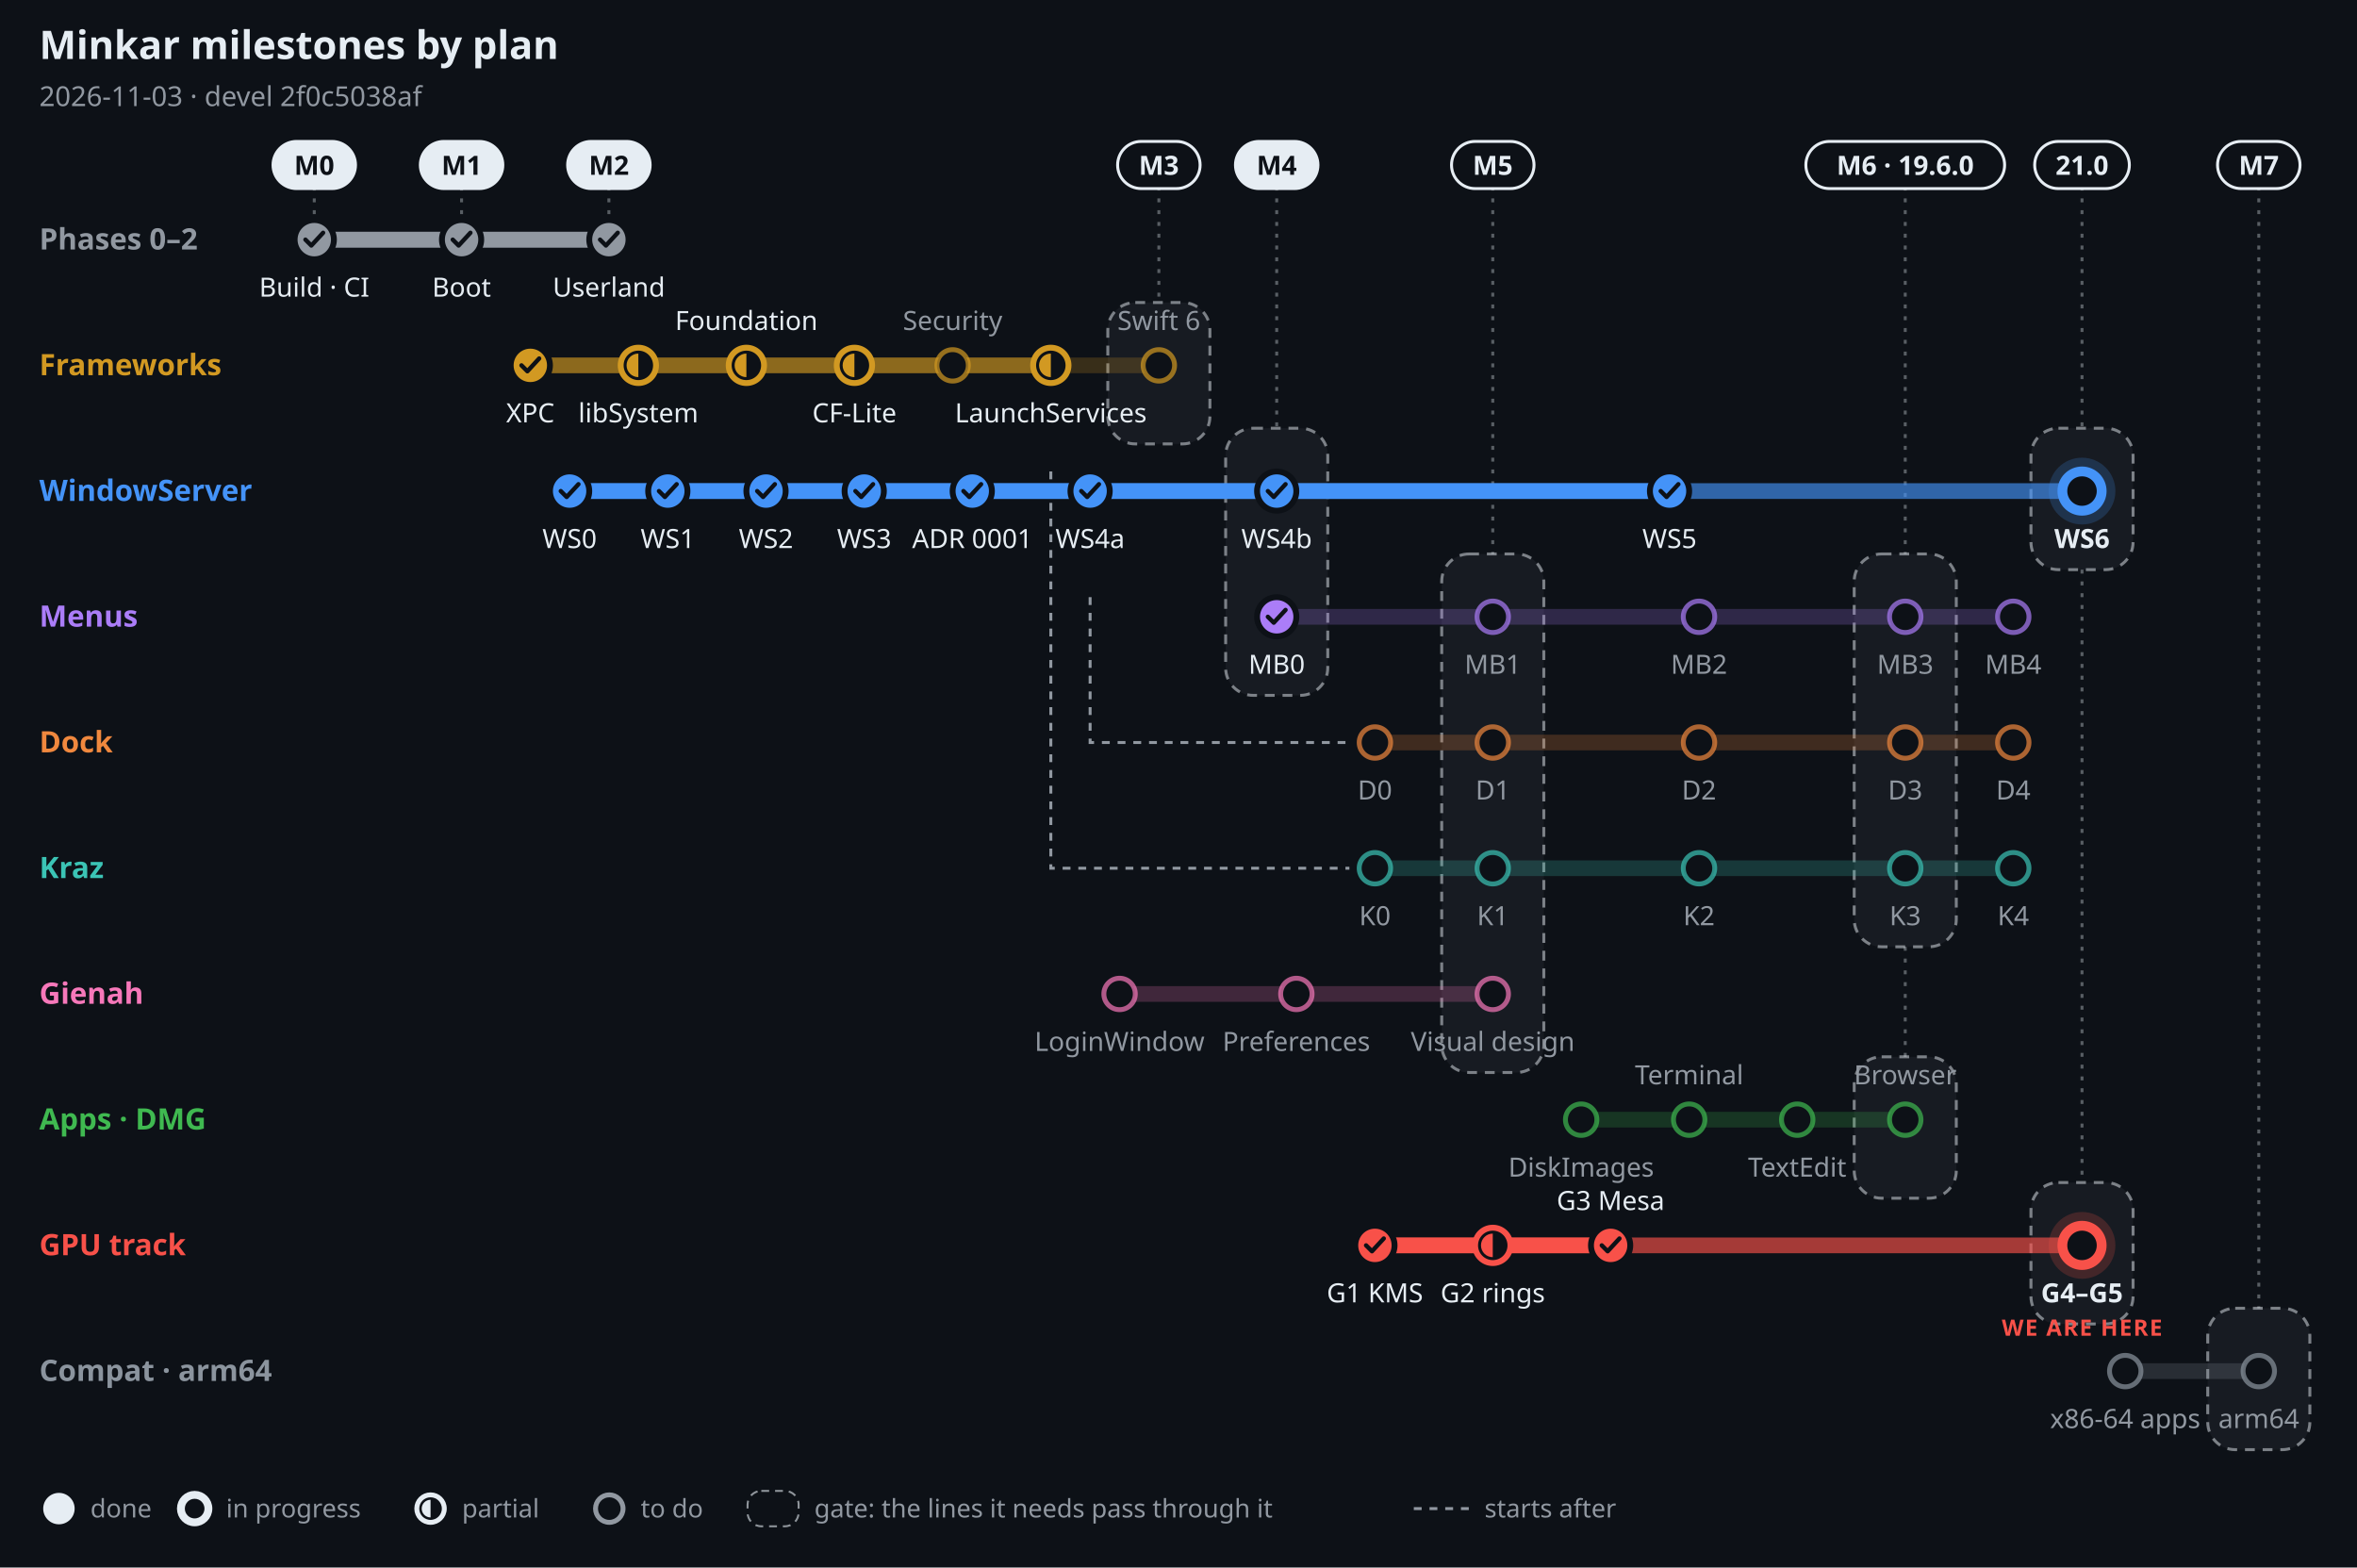
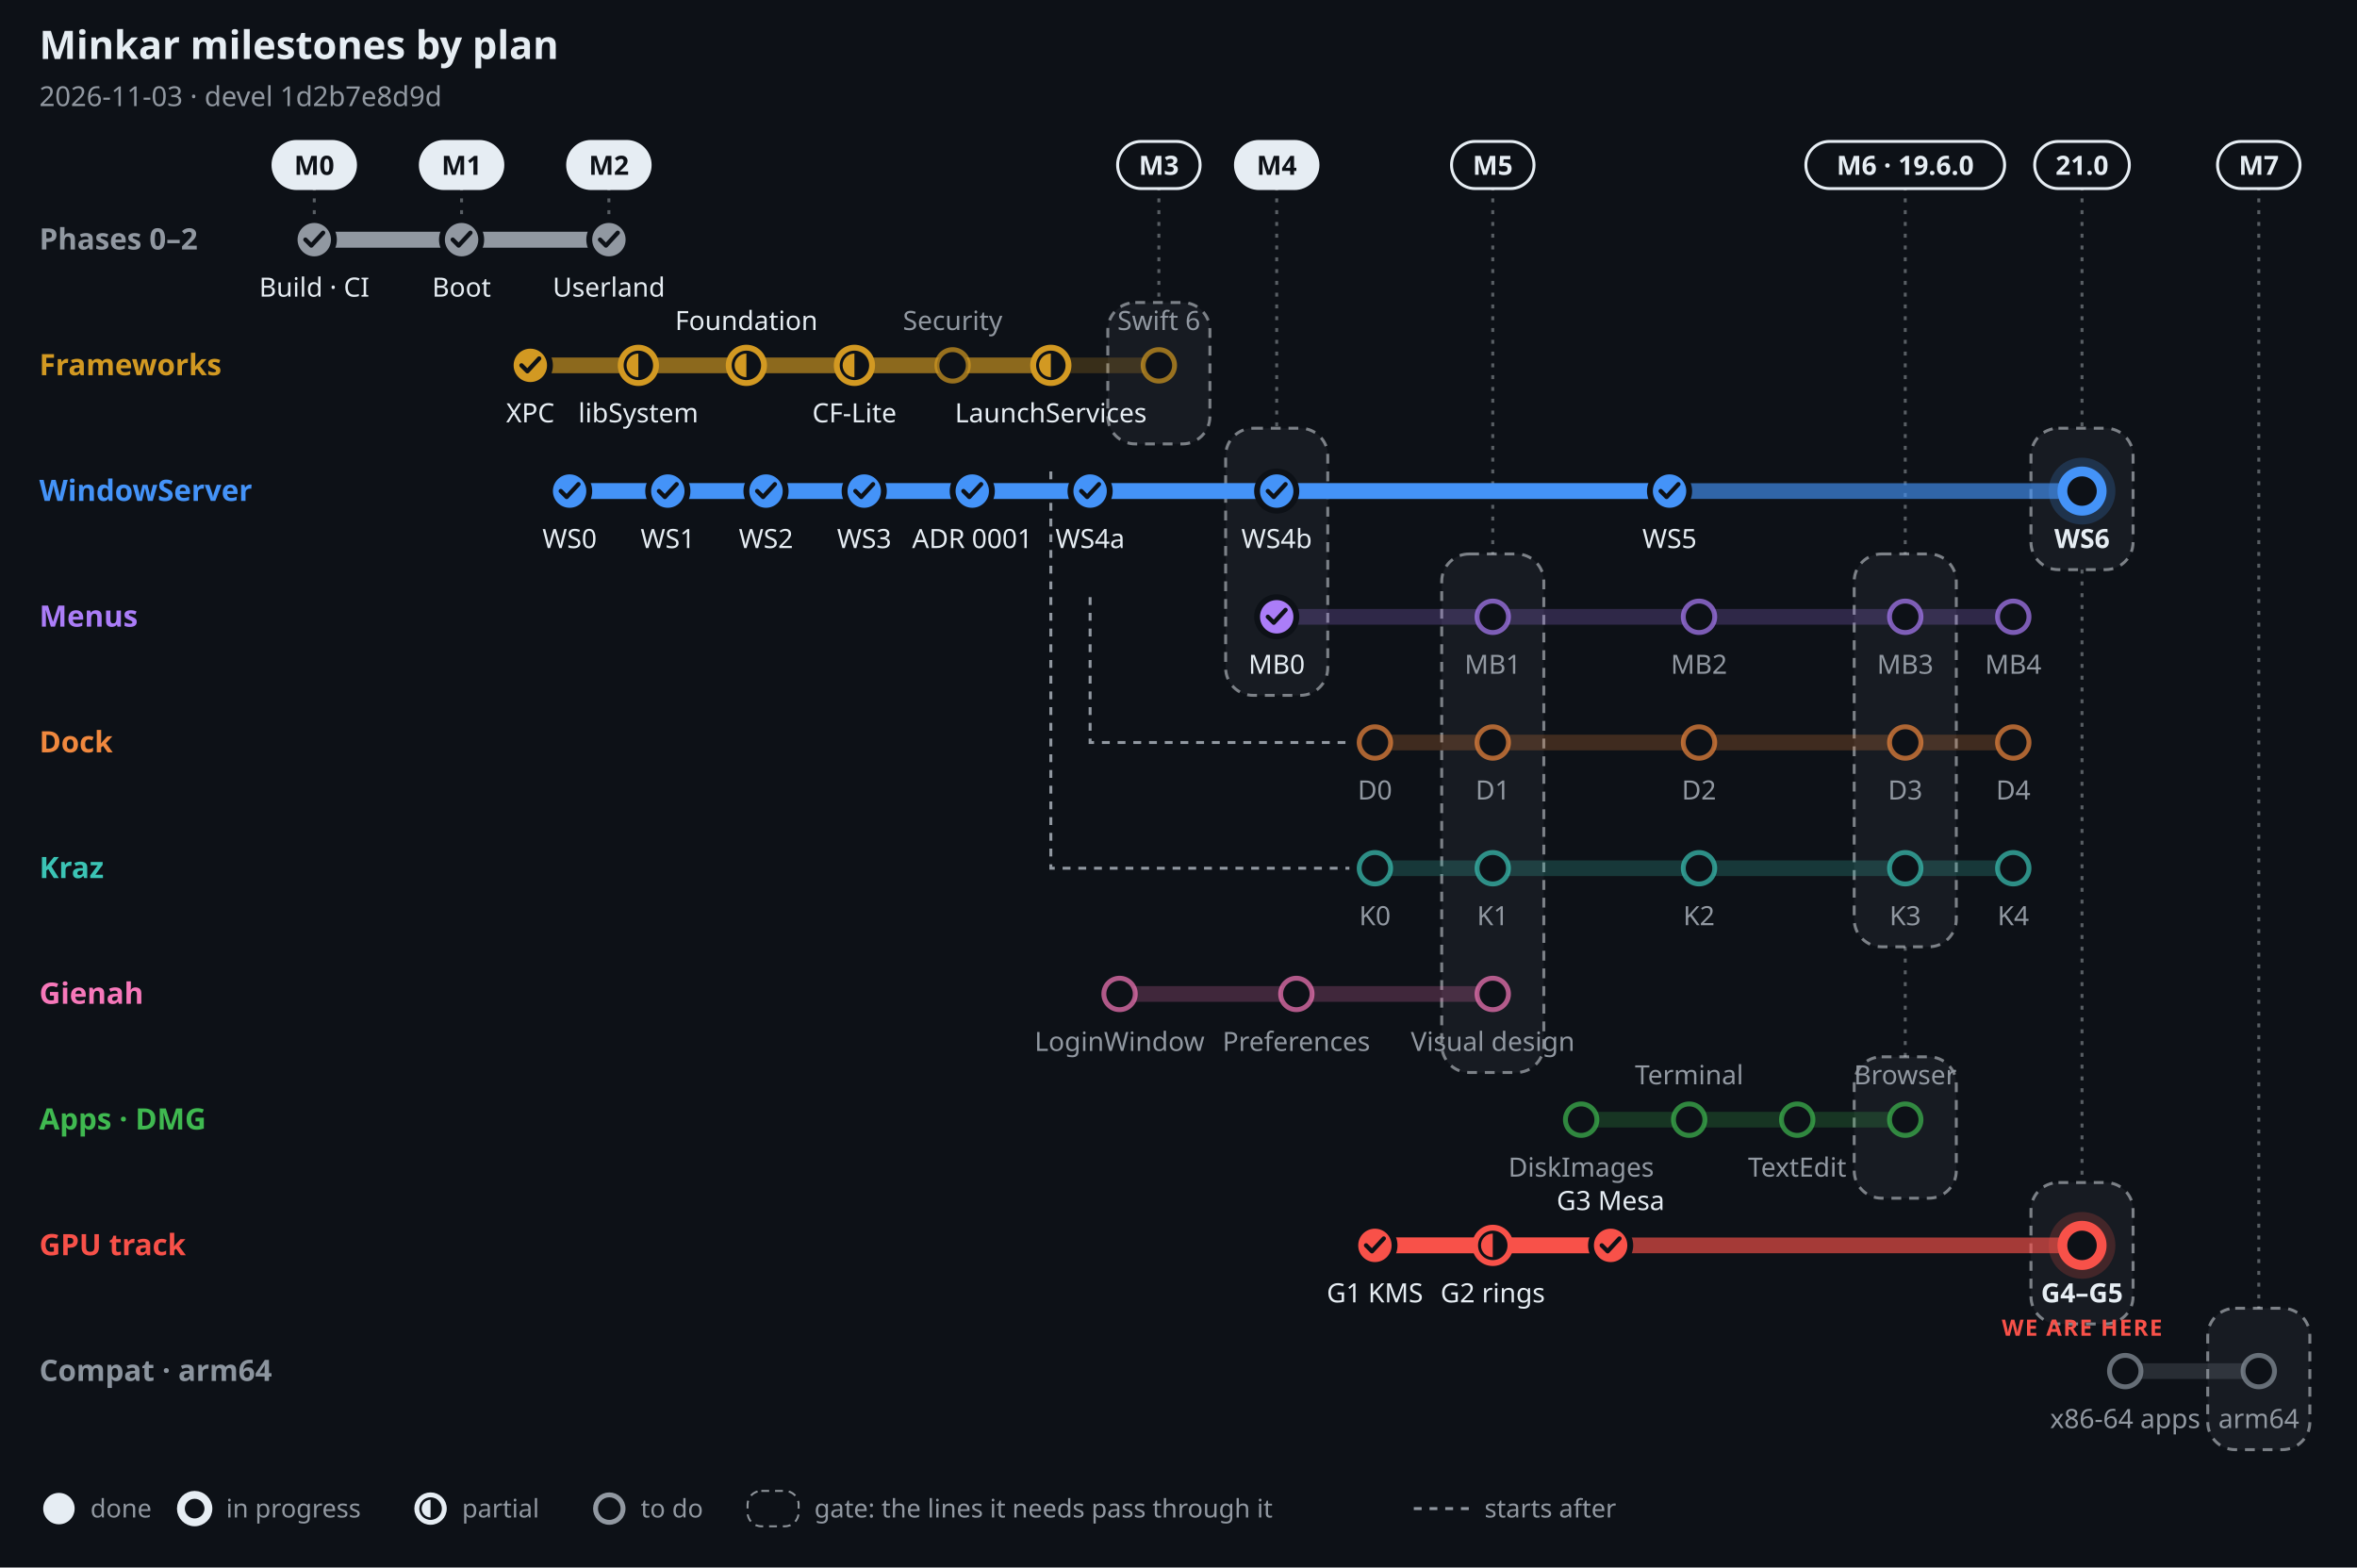
<svg xmlns="http://www.w3.org/2000/svg" width="1200" height="798" viewBox="0 0 1200 798" font-family="-apple-system, BlinkMacSystemFont, 'Segoe UI', 'Noto Sans', Helvetica, Arial, sans-serif" role="img" aria-label="Minkar milestones by plan, 2026-11-03">
  <rect width="1200" height="798" fill="#0d1117" />
  <text x="20" y="30" font-size="20" font-weight="700" fill="#e6edf3" text-anchor="start">Minkar milestones by plan</text>
-   <text x="20" y="54" font-size="14" font-weight="400" fill="#9198a1" text-anchor="start">2026-11-03 · devel 2f0c5038af</text>
+   <text x="20" y="54" font-size="14" font-weight="400" fill="#9198a1" text-anchor="start">2026-11-03 · devel 1d2b7e8d9d</text>
  <line x1="160" y1="95" x2="160" y2="110" stroke="#e6edf3" stroke-opacity=".35" stroke-width="1.5" stroke-dasharray="2 4" />
  <rect x="139" y="72" width="42" height="24" rx="12" fill="#e6edf3" stroke="#e6edf3" stroke-width="1.5" />
  <text x="160" y="89" font-size="13.5" font-weight="700" fill="#0d1117" text-anchor="middle">M0</text>
  <line x1="235" y1="95" x2="235" y2="110" stroke="#e6edf3" stroke-opacity=".35" stroke-width="1.5" stroke-dasharray="2 4" />
  <rect x="214" y="72" width="42" height="24" rx="12" fill="#e6edf3" stroke="#e6edf3" stroke-width="1.5" />
  <text x="235" y="89" font-size="13.5" font-weight="700" fill="#0d1117" text-anchor="middle">M1</text>
  <line x1="310" y1="95" x2="310" y2="110" stroke="#e6edf3" stroke-opacity=".35" stroke-width="1.5" stroke-dasharray="2 4" />
  <rect x="289" y="72" width="42" height="24" rx="12" fill="#e6edf3" stroke="#e6edf3" stroke-width="1.5" />
  <text x="310" y="89" font-size="13.5" font-weight="700" fill="#0d1117" text-anchor="middle">M2</text>
  <line x1="590" y1="95" x2="590" y2="154" stroke="#e6edf3" stroke-opacity=".35" stroke-width="1.5" stroke-dasharray="2 4" />
  <rect x="564" y="154" width="52" height="72" rx="14" fill="#e6edf3" fill-opacity=".05" stroke="#e6edf3" stroke-opacity=".5" stroke-width="1.5" stroke-dasharray="5 4" />
  <rect x="569" y="72" width="42" height="24" rx="12" fill="#0d1117" stroke="#e6edf3" stroke-width="1.5" />
  <text x="590" y="89" font-size="13.5" font-weight="700" fill="#e6edf3" text-anchor="middle">M3</text>
  <line x1="650" y1="95" x2="650" y2="218" stroke="#e6edf3" stroke-opacity=".35" stroke-width="1.5" stroke-dasharray="2 4" />
  <rect x="624" y="218" width="52" height="136" rx="14" fill="#e6edf3" fill-opacity=".05" stroke="#e6edf3" stroke-opacity=".5" stroke-width="1.5" stroke-dasharray="5 4" />
  <rect x="629" y="72" width="42" height="24" rx="12" fill="#e6edf3" stroke="#e6edf3" stroke-width="1.5" />
  <text x="650" y="89" font-size="13.5" font-weight="700" fill="#0d1117" text-anchor="middle">M4</text>
  <line x1="760" y1="95" x2="760" y2="282" stroke="#e6edf3" stroke-opacity=".35" stroke-width="1.5" stroke-dasharray="2 4" />
  <rect x="734" y="282" width="52" height="264" rx="14" fill="#e6edf3" fill-opacity=".05" stroke="#e6edf3" stroke-opacity=".5" stroke-width="1.5" stroke-dasharray="5 4" />
  <rect x="739" y="72" width="42" height="24" rx="12" fill="#0d1117" stroke="#e6edf3" stroke-width="1.5" />
  <text x="760" y="89" font-size="13.5" font-weight="700" fill="#e6edf3" text-anchor="middle">M5</text>
  <line x1="970" y1="95" x2="970" y2="282" stroke="#e6edf3" stroke-opacity=".35" stroke-width="1.5" stroke-dasharray="2 4" />
  <rect x="944" y="282" width="52" height="200" rx="14" fill="#e6edf3" fill-opacity=".05" stroke="#e6edf3" stroke-opacity=".5" stroke-width="1.5" stroke-dasharray="5 4" />
  <line x1="970" y1="482" x2="970" y2="538" stroke="#e6edf3" stroke-opacity=".35" stroke-width="1.5" stroke-dasharray="2 4" />
  <rect x="944" y="538" width="52" height="72" rx="14" fill="#e6edf3" fill-opacity=".05" stroke="#e6edf3" stroke-opacity=".5" stroke-width="1.5" stroke-dasharray="5 4" />
  <rect x="919.4" y="72" width="101.2" height="24" rx="12" fill="#0d1117" stroke="#e6edf3" stroke-width="1.5" />
  <text x="970" y="89" font-size="13.5" font-weight="700" fill="#e6edf3" text-anchor="middle">M6 · 19.6.0</text>
  <line x1="1060" y1="95" x2="1060" y2="218" stroke="#e6edf3" stroke-opacity=".35" stroke-width="1.5" stroke-dasharray="2 4" />
  <rect x="1034" y="218" width="52" height="72" rx="14" fill="#e6edf3" fill-opacity=".05" stroke="#e6edf3" stroke-opacity=".5" stroke-width="1.5" stroke-dasharray="5 4" />
  <line x1="1060" y1="290" x2="1060" y2="602" stroke="#e6edf3" stroke-opacity=".35" stroke-width="1.5" stroke-dasharray="2 4" />
  <rect x="1034" y="602" width="52" height="72" rx="14" fill="#e6edf3" fill-opacity=".05" stroke="#e6edf3" stroke-opacity=".5" stroke-width="1.5" stroke-dasharray="5 4" />
  <rect x="1035.9" y="72" width="48.2" height="24" rx="12" fill="#0d1117" stroke="#e6edf3" stroke-width="1.5" />
  <text x="1060" y="89" font-size="13.5" font-weight="700" fill="#e6edf3" text-anchor="middle">21.0</text>
  <line x1="1150" y1="95" x2="1150" y2="666" stroke="#e6edf3" stroke-opacity=".35" stroke-width="1.5" stroke-dasharray="2 4" />
  <rect x="1124" y="666" width="52" height="72" rx="14" fill="#e6edf3" fill-opacity=".05" stroke="#e6edf3" stroke-opacity=".5" stroke-width="1.5" stroke-dasharray="5 4" />
  <rect x="1129" y="72" width="42" height="24" rx="12" fill="#0d1117" stroke="#e6edf3" stroke-width="1.5" />
  <text x="1150" y="89" font-size="13.5" font-weight="700" fill="#e6edf3" text-anchor="middle">M7</text>
  <path d="M555 304 V378 H687" fill="none" stroke="#9198a1" stroke-width="1.5" stroke-dasharray="4 4" />
  <path d="M535 240 V442 H687" fill="none" stroke="#9198a1" stroke-width="1.5" stroke-dasharray="4 4" />
  <text x="20" y="127" font-size="15" font-weight="700" fill="#9198a1" text-anchor="start">Phases 0–2</text>
  <line x1="160" y1="122" x2="310" y2="122" stroke="#9198a1" stroke-opacity=".22" stroke-width="8" stroke-linecap="round" />
  <line x1="160" y1="122" x2="310" y2="122" stroke="#9198a1" stroke-opacity=".55" stroke-width="8" stroke-linecap="round" />
  <line x1="160" y1="122" x2="310" y2="122" stroke="#9198a1" stroke-opacity="1" stroke-width="8" stroke-linecap="round" />
  <circle cx="160" cy="122" r="10" fill="#9198a1" stroke="#0d1117" stroke-width="3" />
  <path d="M155.5 122 l3 3 l6 -6.5" fill="none" stroke="#0d1117" stroke-width="2.2" stroke-linecap="round" stroke-linejoin="round" />
  <text x="160" y="151" font-size="13.5" font-weight="500" fill="#e6edf3" text-anchor="middle">Build · CI</text>
  <circle cx="235" cy="122" r="10" fill="#9198a1" stroke="#0d1117" stroke-width="3" />
  <path d="M230.5 122 l3 3 l6 -6.5" fill="none" stroke="#0d1117" stroke-width="2.2" stroke-linecap="round" stroke-linejoin="round" />
  <text x="235" y="151" font-size="13.5" font-weight="500" fill="#e6edf3" text-anchor="middle">Boot</text>
  <circle cx="310" cy="122" r="10" fill="#9198a1" stroke="#0d1117" stroke-width="3" />
  <path d="M305.5 122 l3 3 l6 -6.5" fill="none" stroke="#0d1117" stroke-width="2.2" stroke-linecap="round" stroke-linejoin="round" />
  <text x="310" y="151" font-size="13.5" font-weight="500" fill="#e6edf3" text-anchor="middle">Userland</text>
  <text x="20" y="191" font-size="15" font-weight="700" fill="#d29922" text-anchor="start">Frameworks</text>
  <line x1="270" y1="186" x2="590" y2="186" stroke="#d29922" stroke-opacity=".22" stroke-width="8" stroke-linecap="round" />
  <line x1="270" y1="186" x2="535" y2="186" stroke="#d29922" stroke-opacity=".55" stroke-width="8" stroke-linecap="round" />
  <line x1="270" y1="186" x2="270" y2="186" stroke="#d29922" stroke-opacity="1" stroke-width="8" stroke-linecap="round" />
  <circle cx="270" cy="186" r="10" fill="#d29922" stroke="#0d1117" stroke-width="3" />
  <path d="M265.5 186 l3 3 l6 -6.5" fill="none" stroke="#0d1117" stroke-width="2.2" stroke-linecap="round" stroke-linejoin="round" />
  <text x="270" y="215" font-size="13.5" font-weight="500" fill="#e6edf3" text-anchor="middle">XPC</text>
  <circle cx="325" cy="186" r="9" fill="#0d1117" stroke="#d29922" stroke-width="3" />
  <path d="M325 180 A6 6 0 0 0 325 192 Z" fill="#d29922" />
  <text x="325" y="215" font-size="13.5" font-weight="500" fill="#e6edf3" text-anchor="middle">libSystem</text>
  <circle cx="380" cy="186" r="9" fill="#0d1117" stroke="#d29922" stroke-width="3" />
  <path d="M380 180 A6 6 0 0 0 380 192 Z" fill="#d29922" />
  <text x="380" y="168" font-size="13.5" font-weight="500" fill="#e6edf3" text-anchor="middle">Foundation</text>
  <circle cx="435" cy="186" r="9" fill="#0d1117" stroke="#d29922" stroke-width="3" />
  <path d="M435 180 A6 6 0 0 0 435 192 Z" fill="#d29922" />
  <text x="435" y="215" font-size="13.5" font-weight="500" fill="#e6edf3" text-anchor="middle">CF-Lite</text>
  <circle cx="485" cy="186" r="8" fill="#0d1117" stroke="#d29922" stroke-opacity=".7" stroke-width="2.5" />
  <text x="485" y="168" font-size="13.5" font-weight="500" fill="#9198a1" text-anchor="middle">Security</text>
  <circle cx="535" cy="186" r="9" fill="#0d1117" stroke="#d29922" stroke-width="3" />
  <path d="M535 180 A6 6 0 0 0 535 192 Z" fill="#d29922" />
  <text x="535" y="215" font-size="13.5" font-weight="500" fill="#e6edf3" text-anchor="middle">LaunchServices</text>
  <circle cx="590" cy="186" r="8" fill="#0d1117" stroke="#d29922" stroke-opacity=".7" stroke-width="2.5" />
  <text x="590" y="168" font-size="13.5" font-weight="500" fill="#9198a1" text-anchor="middle">Swift 6</text>
  <text x="20" y="255" font-size="15" font-weight="700" fill="#4493f8" text-anchor="start">WindowServer</text>
  <line x1="290" y1="250" x2="1060" y2="250" stroke="#4493f8" stroke-opacity=".22" stroke-width="8" stroke-linecap="round" />
  <line x1="290" y1="250" x2="1060" y2="250" stroke="#4493f8" stroke-opacity=".55" stroke-width="8" stroke-linecap="round" />
  <line x1="290" y1="250" x2="850" y2="250" stroke="#4493f8" stroke-opacity="1" stroke-width="8" stroke-linecap="round" />
  <circle cx="290" cy="250" r="10" fill="#4493f8" stroke="#0d1117" stroke-width="3" />
  <path d="M285.5 250 l3 3 l6 -6.5" fill="none" stroke="#0d1117" stroke-width="2.2" stroke-linecap="round" stroke-linejoin="round" />
  <text x="290" y="279" font-size="13.5" font-weight="500" fill="#e6edf3" text-anchor="middle">WS0</text>
  <circle cx="340" cy="250" r="10" fill="#4493f8" stroke="#0d1117" stroke-width="3" />
  <path d="M335.5 250 l3 3 l6 -6.5" fill="none" stroke="#0d1117" stroke-width="2.2" stroke-linecap="round" stroke-linejoin="round" />
  <text x="340" y="279" font-size="13.5" font-weight="500" fill="#e6edf3" text-anchor="middle">WS1</text>
  <circle cx="390" cy="250" r="10" fill="#4493f8" stroke="#0d1117" stroke-width="3" />
  <path d="M385.5 250 l3 3 l6 -6.5" fill="none" stroke="#0d1117" stroke-width="2.2" stroke-linecap="round" stroke-linejoin="round" />
  <text x="390" y="279" font-size="13.5" font-weight="500" fill="#e6edf3" text-anchor="middle">WS2</text>
  <circle cx="440" cy="250" r="10" fill="#4493f8" stroke="#0d1117" stroke-width="3" />
  <path d="M435.5 250 l3 3 l6 -6.5" fill="none" stroke="#0d1117" stroke-width="2.2" stroke-linecap="round" stroke-linejoin="round" />
  <text x="440" y="279" font-size="13.5" font-weight="500" fill="#e6edf3" text-anchor="middle">WS3</text>
  <circle cx="495" cy="250" r="10" fill="#4493f8" stroke="#0d1117" stroke-width="3" />
  <path d="M490.5 250 l3 3 l6 -6.5" fill="none" stroke="#0d1117" stroke-width="2.2" stroke-linecap="round" stroke-linejoin="round" />
  <text x="495" y="279" font-size="13.5" font-weight="500" fill="#e6edf3" text-anchor="middle">ADR 0001</text>
  <circle cx="555" cy="250" r="10" fill="#4493f8" stroke="#0d1117" stroke-width="3" />
  <path d="M550.5 250 l3 3 l6 -6.5" fill="none" stroke="#0d1117" stroke-width="2.2" stroke-linecap="round" stroke-linejoin="round" />
  <text x="555" y="279" font-size="13.5" font-weight="500" fill="#e6edf3" text-anchor="middle">WS4a</text>
  <circle cx="650" cy="250" r="10" fill="#4493f8" stroke="#0d1117" stroke-width="3" />
  <path d="M645.5 250 l3 3 l6 -6.5" fill="none" stroke="#0d1117" stroke-width="2.2" stroke-linecap="round" stroke-linejoin="round" />
  <text x="650" y="279" font-size="13.5" font-weight="500" fill="#e6edf3" text-anchor="middle">WS4b</text>
  <circle cx="850" cy="250" r="10" fill="#4493f8" stroke="#0d1117" stroke-width="3" />
  <path d="M845.5 250 l3 3 l6 -6.5" fill="none" stroke="#0d1117" stroke-width="2.2" stroke-linecap="round" stroke-linejoin="round" />
  <text x="850" y="279" font-size="13.5" font-weight="500" fill="#e6edf3" text-anchor="middle">WS5</text>
  <circle cx="1060" cy="250" r="17" fill="#4493f8" fill-opacity=".2" />
  <circle cx="1060" cy="250" r="10" fill="#0d1117" stroke="#4493f8" stroke-width="5" />
  <text x="1060" y="279" font-size="13.5" font-weight="700" fill="#e6edf3" text-anchor="middle">WS6</text>
  <text x="20" y="319" font-size="15" font-weight="700" fill="#ab7df8" text-anchor="start">Menus</text>
  <line x1="650" y1="314" x2="1025" y2="314" stroke="#ab7df8" stroke-opacity=".22" stroke-width="8" stroke-linecap="round" />
  <line x1="650" y1="314" x2="650" y2="314" stroke="#ab7df8" stroke-opacity=".55" stroke-width="8" stroke-linecap="round" />
  <line x1="650" y1="314" x2="650" y2="314" stroke="#ab7df8" stroke-opacity="1" stroke-width="8" stroke-linecap="round" />
  <circle cx="650" cy="314" r="10" fill="#ab7df8" stroke="#0d1117" stroke-width="3" />
  <path d="M645.5 314 l3 3 l6 -6.5" fill="none" stroke="#0d1117" stroke-width="2.2" stroke-linecap="round" stroke-linejoin="round" />
  <text x="650" y="343" font-size="13.5" font-weight="500" fill="#e6edf3" text-anchor="middle">MB0</text>
  <circle cx="760" cy="314" r="8" fill="#0d1117" stroke="#ab7df8" stroke-opacity=".7" stroke-width="2.5" />
  <text x="760" y="343" font-size="13.5" font-weight="500" fill="#9198a1" text-anchor="middle">MB1</text>
  <circle cx="865" cy="314" r="8" fill="#0d1117" stroke="#ab7df8" stroke-opacity=".7" stroke-width="2.5" />
  <text x="865" y="343" font-size="13.5" font-weight="500" fill="#9198a1" text-anchor="middle">MB2</text>
  <circle cx="970" cy="314" r="8" fill="#0d1117" stroke="#ab7df8" stroke-opacity=".7" stroke-width="2.5" />
  <text x="970" y="343" font-size="13.5" font-weight="500" fill="#9198a1" text-anchor="middle">MB3</text>
  <circle cx="1025" cy="314" r="8" fill="#0d1117" stroke="#ab7df8" stroke-opacity=".7" stroke-width="2.5" />
  <text x="1025" y="343" font-size="13.5" font-weight="500" fill="#9198a1" text-anchor="middle">MB4</text>
  <text x="20" y="383" font-size="15" font-weight="700" fill="#f0883e" text-anchor="start">Dock</text>
  <line x1="700" y1="378" x2="1025" y2="378" stroke="#f0883e" stroke-opacity=".22" stroke-width="8" stroke-linecap="round" />
  <circle cx="700" cy="378" r="8" fill="#0d1117" stroke="#f0883e" stroke-opacity=".7" stroke-width="2.5" />
  <text x="700" y="407" font-size="13.5" font-weight="500" fill="#9198a1" text-anchor="middle">D0</text>
  <circle cx="760" cy="378" r="8" fill="#0d1117" stroke="#f0883e" stroke-opacity=".7" stroke-width="2.5" />
  <text x="760" y="407" font-size="13.5" font-weight="500" fill="#9198a1" text-anchor="middle">D1</text>
  <circle cx="865" cy="378" r="8" fill="#0d1117" stroke="#f0883e" stroke-opacity=".7" stroke-width="2.5" />
  <text x="865" y="407" font-size="13.5" font-weight="500" fill="#9198a1" text-anchor="middle">D2</text>
  <circle cx="970" cy="378" r="8" fill="#0d1117" stroke="#f0883e" stroke-opacity=".7" stroke-width="2.5" />
  <text x="970" y="407" font-size="13.5" font-weight="500" fill="#9198a1" text-anchor="middle">D3</text>
  <circle cx="1025" cy="378" r="8" fill="#0d1117" stroke="#f0883e" stroke-opacity=".7" stroke-width="2.5" />
  <text x="1025" y="407" font-size="13.5" font-weight="500" fill="#9198a1" text-anchor="middle">D4</text>
  <text x="20" y="447" font-size="15" font-weight="700" fill="#3bc4b5" text-anchor="start">Kraz</text>
  <line x1="700" y1="442" x2="1025" y2="442" stroke="#3bc4b5" stroke-opacity=".22" stroke-width="8" stroke-linecap="round" />
  <circle cx="700" cy="442" r="8" fill="#0d1117" stroke="#3bc4b5" stroke-opacity=".7" stroke-width="2.5" />
  <text x="700" y="471" font-size="13.5" font-weight="500" fill="#9198a1" text-anchor="middle">K0</text>
  <circle cx="760" cy="442" r="8" fill="#0d1117" stroke="#3bc4b5" stroke-opacity=".7" stroke-width="2.5" />
  <text x="760" y="471" font-size="13.5" font-weight="500" fill="#9198a1" text-anchor="middle">K1</text>
  <circle cx="865" cy="442" r="8" fill="#0d1117" stroke="#3bc4b5" stroke-opacity=".7" stroke-width="2.5" />
  <text x="865" y="471" font-size="13.5" font-weight="500" fill="#9198a1" text-anchor="middle">K2</text>
  <circle cx="970" cy="442" r="8" fill="#0d1117" stroke="#3bc4b5" stroke-opacity=".7" stroke-width="2.5" />
  <text x="970" y="471" font-size="13.5" font-weight="500" fill="#9198a1" text-anchor="middle">K3</text>
  <circle cx="1025" cy="442" r="8" fill="#0d1117" stroke="#3bc4b5" stroke-opacity=".7" stroke-width="2.5" />
  <text x="1025" y="471" font-size="13.5" font-weight="500" fill="#9198a1" text-anchor="middle">K4</text>
  <text x="20" y="511" font-size="15" font-weight="700" fill="#f778ba" text-anchor="start">Gienah</text>
  <line x1="570" y1="506" x2="760" y2="506" stroke="#f778ba" stroke-opacity=".22" stroke-width="8" stroke-linecap="round" />
  <circle cx="570" cy="506" r="8" fill="#0d1117" stroke="#f778ba" stroke-opacity=".7" stroke-width="2.5" />
  <text x="570" y="535" font-size="13.5" font-weight="500" fill="#9198a1" text-anchor="middle">LoginWindow</text>
  <circle cx="660" cy="506" r="8" fill="#0d1117" stroke="#f778ba" stroke-opacity=".7" stroke-width="2.5" />
  <text x="660" y="535" font-size="13.5" font-weight="500" fill="#9198a1" text-anchor="middle">Preferences</text>
  <circle cx="760" cy="506" r="8" fill="#0d1117" stroke="#f778ba" stroke-opacity=".7" stroke-width="2.5" />
  <text x="760" y="535" font-size="13.5" font-weight="500" fill="#9198a1" text-anchor="middle">Visual design</text>
  <text x="20" y="575" font-size="15" font-weight="700" fill="#3fb950" text-anchor="start">Apps · DMG</text>
  <line x1="805" y1="570" x2="970" y2="570" stroke="#3fb950" stroke-opacity=".22" stroke-width="8" stroke-linecap="round" />
  <circle cx="805" cy="570" r="8" fill="#0d1117" stroke="#3fb950" stroke-opacity=".7" stroke-width="2.5" />
  <text x="805" y="599" font-size="13.5" font-weight="500" fill="#9198a1" text-anchor="middle">DiskImages</text>
  <circle cx="860" cy="570" r="8" fill="#0d1117" stroke="#3fb950" stroke-opacity=".7" stroke-width="2.5" />
  <text x="860" y="552" font-size="13.5" font-weight="500" fill="#9198a1" text-anchor="middle">Terminal</text>
  <circle cx="915" cy="570" r="8" fill="#0d1117" stroke="#3fb950" stroke-opacity=".7" stroke-width="2.5" />
  <text x="915" y="599" font-size="13.5" font-weight="500" fill="#9198a1" text-anchor="middle">TextEdit</text>
  <circle cx="970" cy="570" r="8" fill="#0d1117" stroke="#3fb950" stroke-opacity=".7" stroke-width="2.5" />
  <text x="970" y="552" font-size="13.5" font-weight="500" fill="#9198a1" text-anchor="middle">Browser</text>
  <text x="20" y="639" font-size="15" font-weight="700" fill="#f85149" text-anchor="start">GPU track</text>
  <line x1="700" y1="634" x2="1060" y2="634" stroke="#f85149" stroke-opacity=".22" stroke-width="8" stroke-linecap="round" />
  <line x1="700" y1="634" x2="1060" y2="634" stroke="#f85149" stroke-opacity=".55" stroke-width="8" stroke-linecap="round" />
  <line x1="700" y1="634" x2="820" y2="634" stroke="#f85149" stroke-opacity="1" stroke-width="8" stroke-linecap="round" />
  <circle cx="700" cy="634" r="10" fill="#f85149" stroke="#0d1117" stroke-width="3" />
  <path d="M695.5 634 l3 3 l6 -6.5" fill="none" stroke="#0d1117" stroke-width="2.2" stroke-linecap="round" stroke-linejoin="round" />
  <text x="700" y="663" font-size="13.5" font-weight="500" fill="#e6edf3" text-anchor="middle">G1 KMS</text>
  <circle cx="760" cy="634" r="9" fill="#0d1117" stroke="#f85149" stroke-width="3" />
  <path d="M760 628 A6 6 0 0 0 760 640 Z" fill="#f85149" />
  <text x="760" y="663" font-size="13.5" font-weight="500" fill="#e6edf3" text-anchor="middle">G2 rings</text>
  <circle cx="820" cy="634" r="10" fill="#f85149" stroke="#0d1117" stroke-width="3" />
  <path d="M815.5 634 l3 3 l6 -6.5" fill="none" stroke="#0d1117" stroke-width="2.2" stroke-linecap="round" stroke-linejoin="round" />
  <text x="820" y="616" font-size="13.5" font-weight="500" fill="#e6edf3" text-anchor="middle">G3 Mesa</text>
  <circle cx="1060" cy="634" r="17" fill="#f85149" fill-opacity=".2" />
  <circle cx="1060" cy="634" r="10" fill="#0d1117" stroke="#f85149" stroke-width="5" />
  <text x="1060" y="663" font-size="13.5" font-weight="700" fill="#e6edf3" text-anchor="middle">G4–G5</text>
  <text x="1060" y="680" font-size="11.5" font-weight="800" fill="#f85149" text-anchor="middle" letter-spacing=".06em">WE ARE HERE</text>
  <text x="20" y="703" font-size="15" font-weight="700" fill="#8b949e" text-anchor="start">Compat · arm64</text>
  <line x1="1082" y1="698" x2="1150" y2="698" stroke="#8b949e" stroke-opacity=".22" stroke-width="8" stroke-linecap="round" />
  <circle cx="1082" cy="698" r="8" fill="#0d1117" stroke="#8b949e" stroke-opacity=".7" stroke-width="2.5" />
  <text x="1082" y="727" font-size="13.5" font-weight="500" fill="#9198a1" text-anchor="middle">x86-64 apps</text>
  <circle cx="1150" cy="698" r="8" fill="#0d1117" stroke="#8b949e" stroke-opacity=".7" stroke-width="2.5" />
  <text x="1150" y="727" font-size="13.5" font-weight="500" fill="#9198a1" text-anchor="middle">arm64</text>
  <circle cx="30" cy="768" r="8" fill="#e6edf3" />
  <text x="46" y="772.5" font-size="13" font-weight="400" fill="#9198a1" text-anchor="start">done</text>
  <circle cx="99.1" cy="768" r="7" fill="#0d1117" stroke="#e6edf3" stroke-width="4" />
  <text x="115.1" y="772.5" font-size="13" font-weight="400" fill="#9198a1" text-anchor="start">in progress</text>
  <circle cx="219.2" cy="768" r="7" fill="#0d1117" stroke="#e6edf3" stroke-width="2.5" />
  <path d="M219.2 763.5 A4.5 4.5 0 0 0 219.2 772.5 Z" fill="#e6edf3" />
  <text x="235.2" y="772.5" font-size="13" font-weight="400" fill="#9198a1" text-anchor="start">partial</text>
  <circle cx="310.2" cy="768" r="7" fill="#0d1117" stroke="#9198a1" stroke-width="2.5" />
  <text x="326.2" y="772.5" font-size="13" font-weight="400" fill="#9198a1" text-anchor="start">to do</text>
  <rect x="380.6" y="759" width="26" height="18" rx="7" fill="none" stroke="#e6edf3" stroke-opacity=".6" stroke-dasharray="4 3" />
  <text x="414.6" y="772.5" font-size="13" font-weight="400" fill="#9198a1" text-anchor="start">gate: the lines it needs pass through it</text>
  <path d="M719.8 768 h28" stroke="#9198a1" stroke-width="1.5" stroke-dasharray="4 4" />
  <text x="755.8" y="772.5" font-size="13" font-weight="400" fill="#9198a1" text-anchor="start">starts after</text>
</svg>
